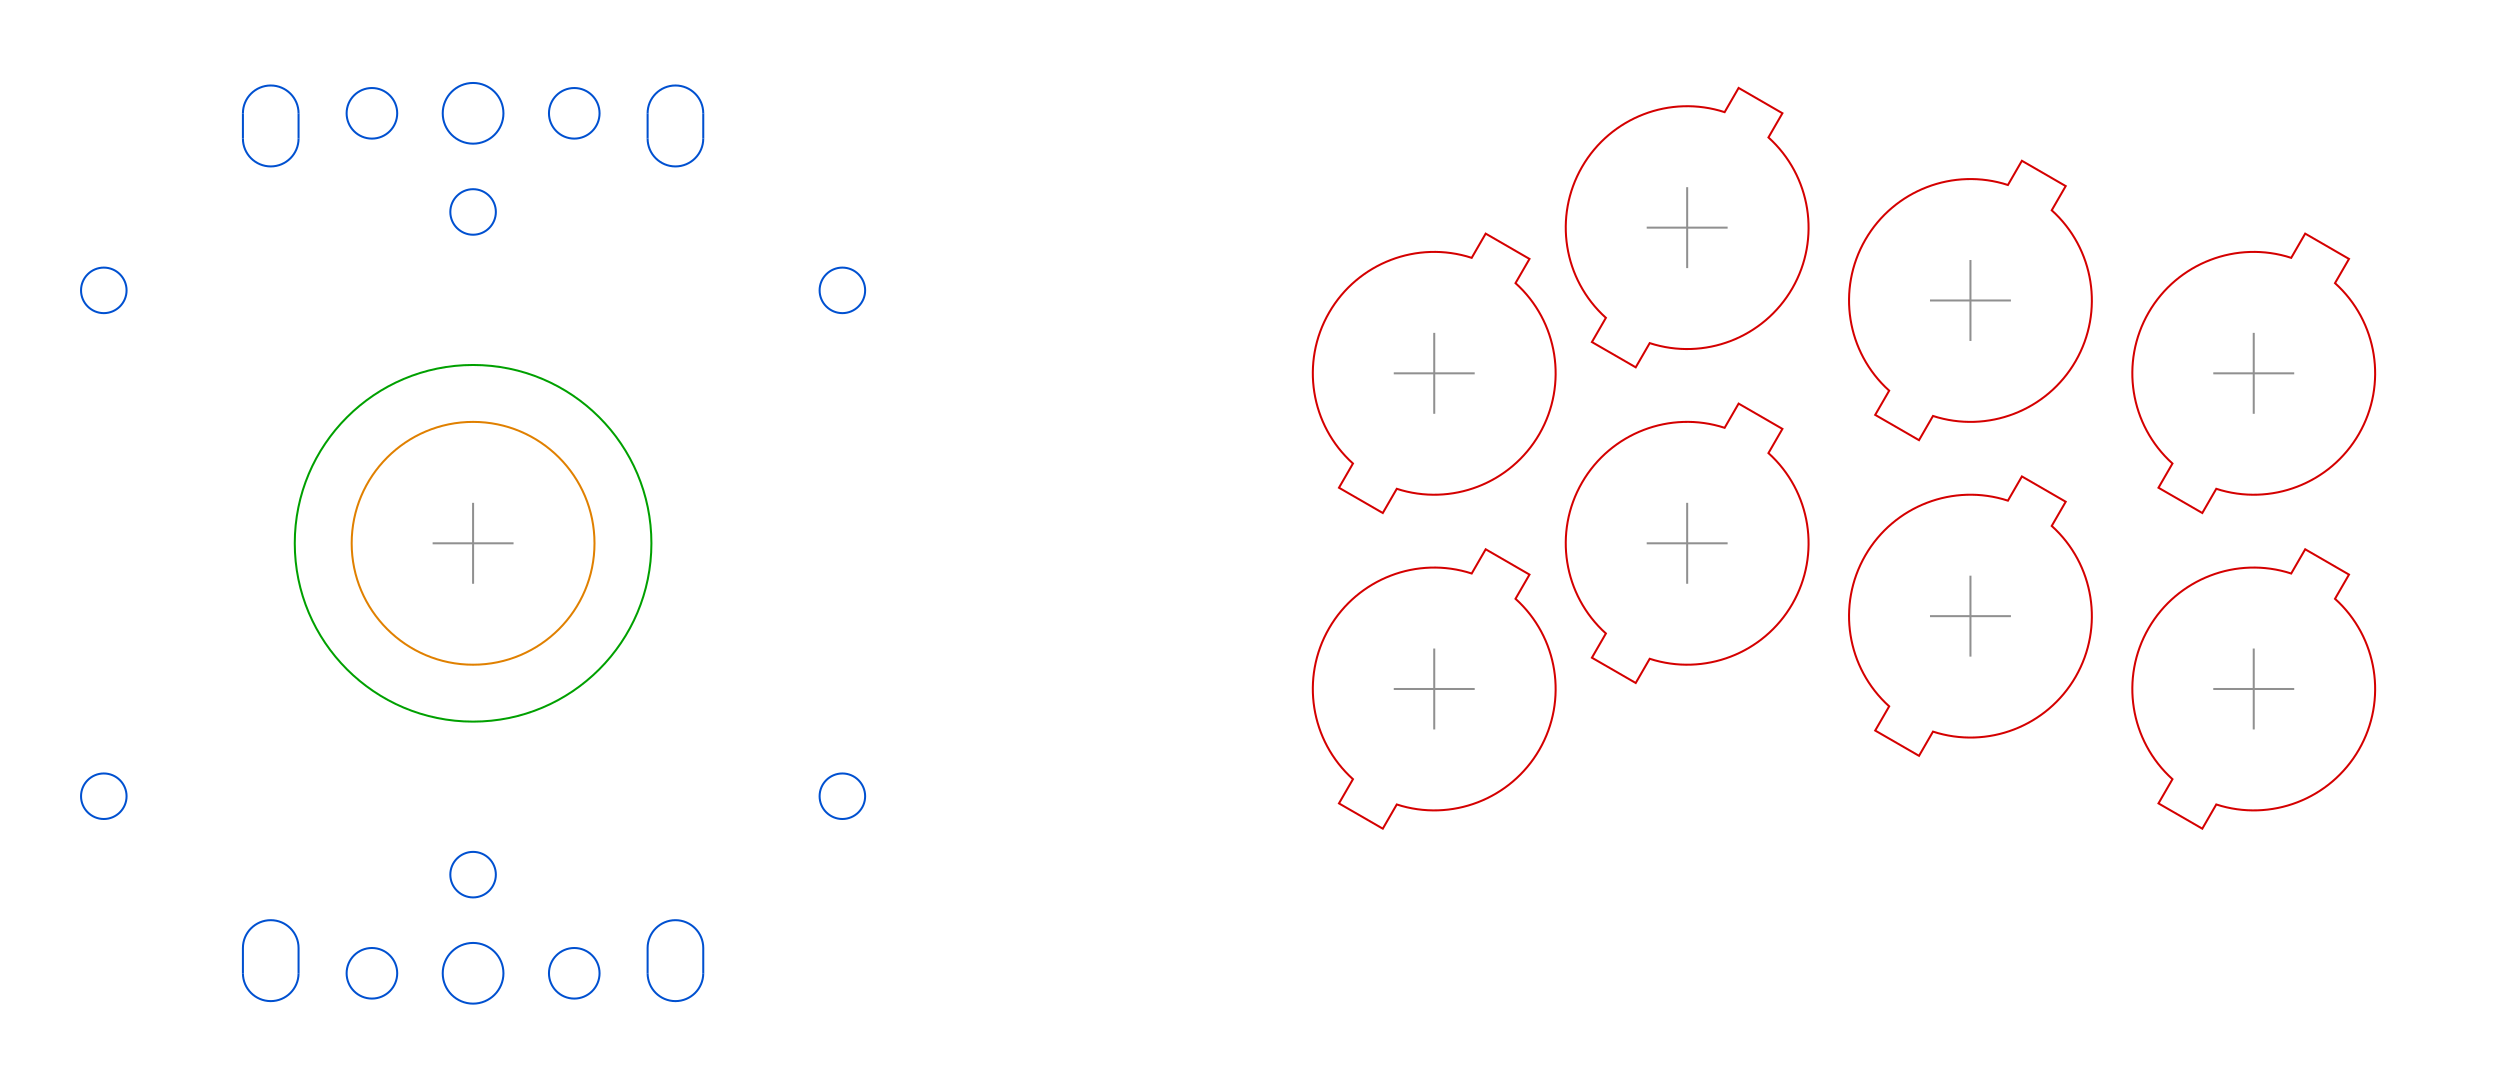
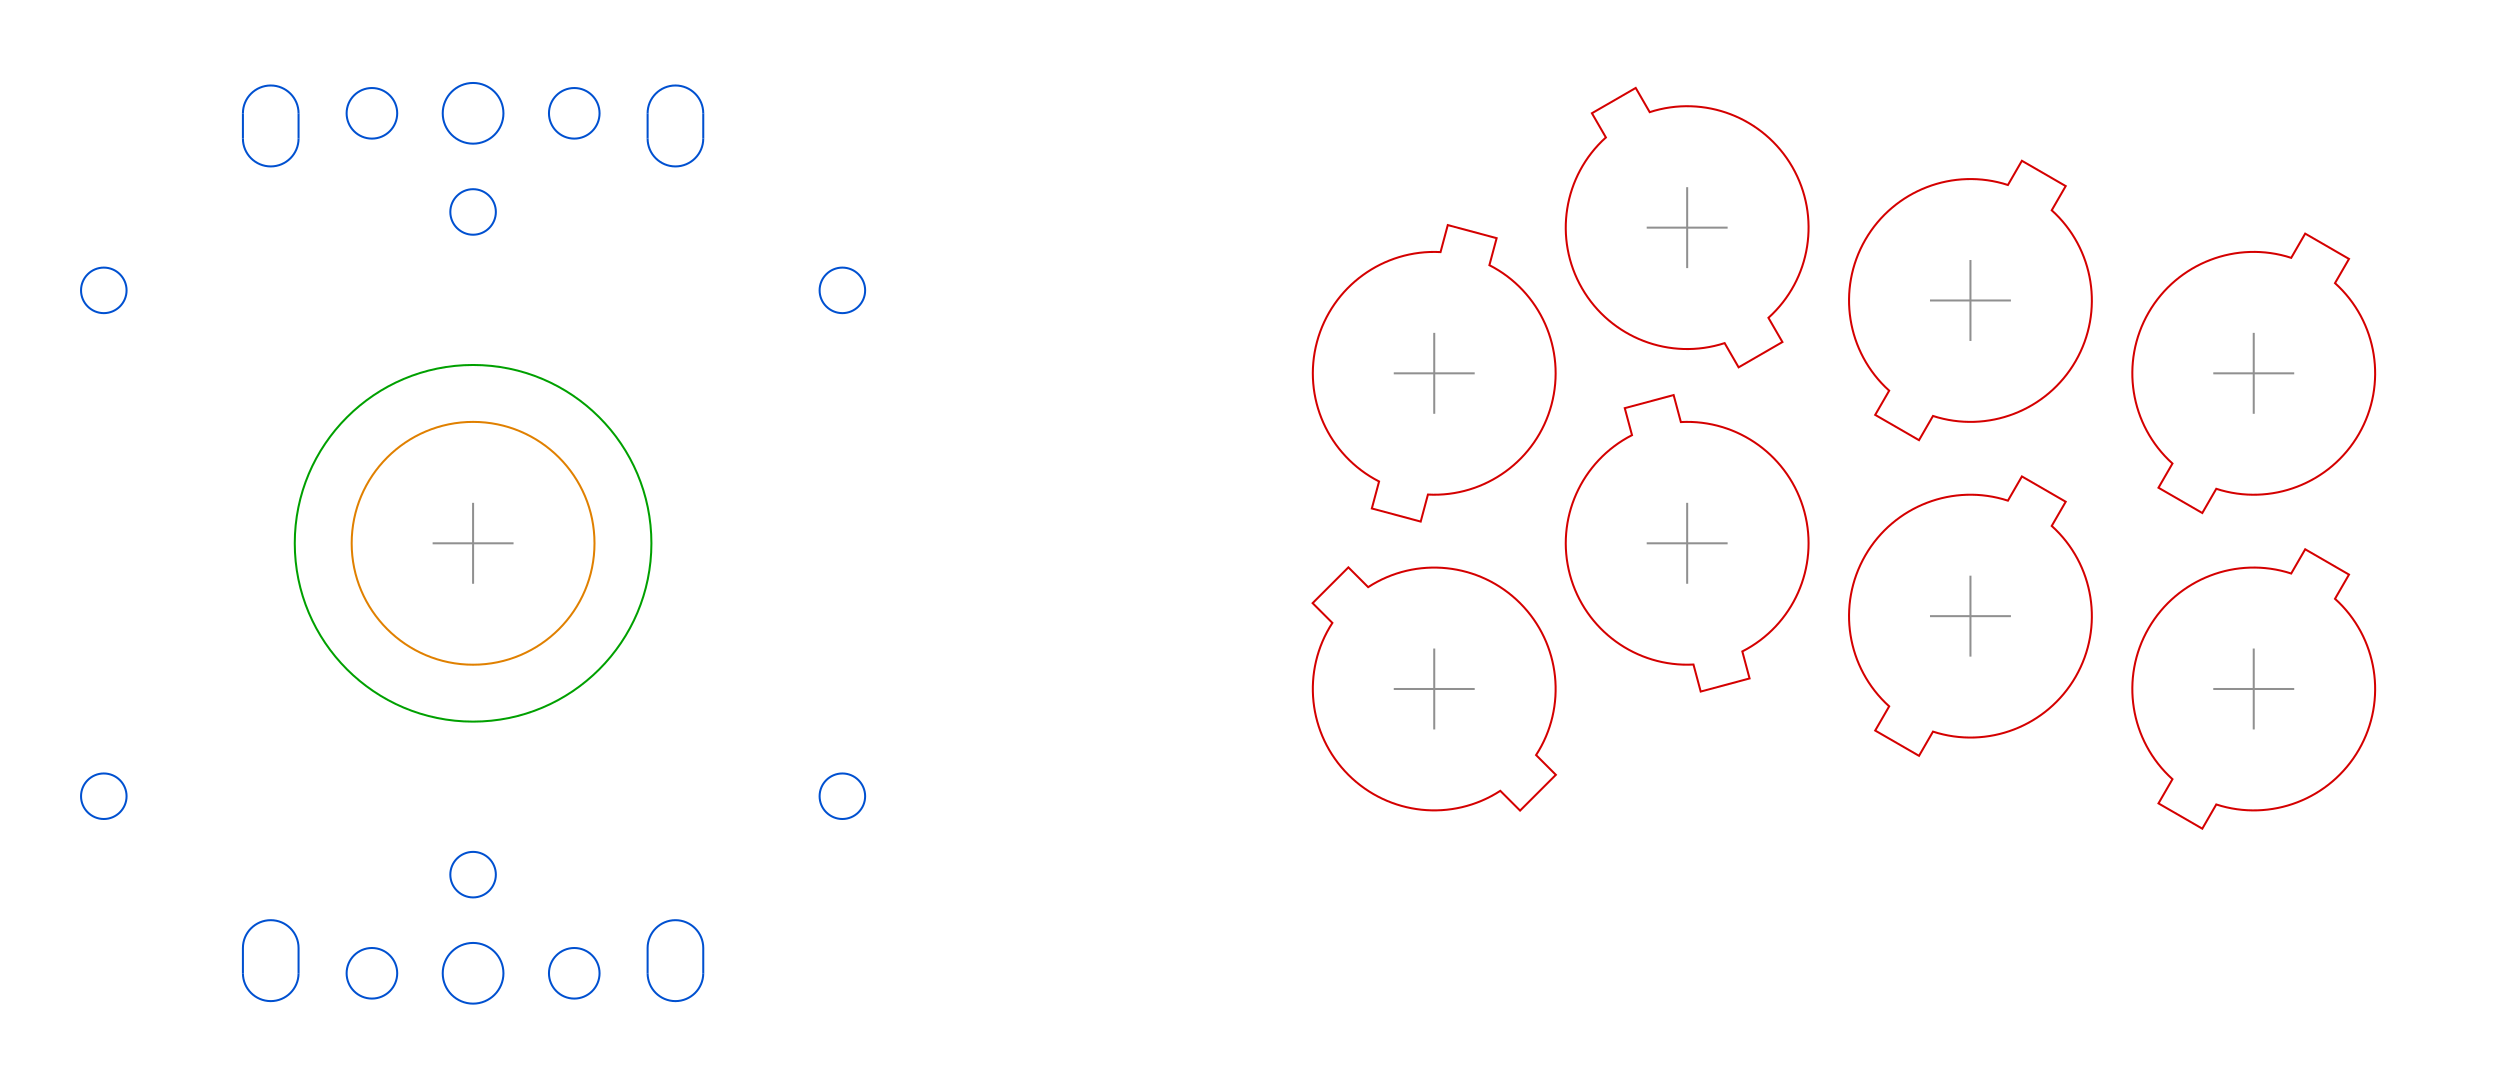
<svg xmlns="http://www.w3.org/2000/svg" version="1.1" width="247.1mm" height="107.2mm" viewBox="0 0 247.08 107.2">
  <g id="BUTTONS" fill="none" stroke="#d40000" stroke-width="0.2">
-     <path d="M 145.453 56.685 A 12 12 0 0 0 133.717 77.014 L 132.335 79.407 L 136.665 81.907 L 138.047 79.514 A 12 12 0 0 0 149.783 59.185 L 151.165 56.792 L 146.835 54.292 L 145.453 56.685 Z" />
-     <path d="M 145.453 25.485 A 12 12 0 0 0 133.717 45.814 L 132.335 48.207 L 136.665 50.707 L 138.047 48.314 A 12 12 0 0 0 149.783 27.985 L 151.165 25.592 L 146.835 23.092 L 145.453 25.485 Z" />
-     <path d="M 170.453 42.285 A 12 12 0 0 0 158.717 62.614 L 157.335 65.007 L 161.665 67.507 L 163.047 65.114 A 12 12 0 0 0 174.783 44.785 L 176.165 42.392 L 171.835 39.892 L 170.453 42.285 Z" />
-     <path d="M 170.453 11.085 A 12 12 0 0 0 158.717 31.414 L 157.335 33.807 L 161.665 36.307 L 163.047 33.914 A 12 12 0 0 0 174.783 13.585 L 176.165 11.192 L 171.835 8.692 L 170.453 11.085 Z" />
+     <path d="M 131.683 61.568 A 12 12 0 0 0 148.281 78.166 L 150.235 80.12 L 153.771 76.585 L 151.817 74.631 A 12 12 0 0 0 135.219 58.033 L 133.265 56.079 L 129.729 59.614 L 131.683 61.568 Z" />
+     <path d="M 142.373 24.916 A 12 12 0 0 0 136.298 47.589 L 135.582 50.258 L 140.412 51.553 L 141.127 48.883 A 12 12 0 0 0 147.202 26.21 L 147.918 23.541 L 143.088 22.247 L 142.373 24.916 Z" />
+     <path d="M 161.298 43.01 A 12 12 0 0 0 167.373 65.683 L 168.088 68.353 L 172.918 67.058 L 172.202 64.389 A 12 12 0 0 0 166.127 41.716 L 165.412 39.047 L 160.582 40.341 L 161.298 43.01 Z" />
+     <path d="M 158.717 13.585 A 12 12 0 0 0 170.453 33.914 L 171.835 36.307 L 176.165 33.807 L 174.783 31.414 A 12 12 0 0 0 163.047 11.085 L 161.665 8.692 L 157.335 11.192 L 158.717 13.585 Z" />
    <path d="M 198.453 49.485 A 12 12 0 0 0 186.717 69.814 L 185.335 72.207 L 189.665 74.707 L 191.047 72.314 A 12 12 0 0 0 202.783 51.985 L 204.165 49.592 L 199.835 47.092 L 198.453 49.485 Z" />
    <path d="M 198.453 18.285 A 12 12 0 0 0 186.717 38.614 L 185.335 41.007 L 189.665 43.507 L 191.047 41.114 A 12 12 0 0 0 202.783 20.785 L 204.165 18.392 L 199.835 15.892 L 198.453 18.285 Z" />
    <path d="M 226.453 56.685 A 12 12 0 0 0 214.717 77.014 L 213.335 79.407 L 217.665 81.907 L 219.047 79.514 A 12 12 0 0 0 230.783 59.185 L 232.165 56.792 L 227.835 54.292 L 226.453 56.685 Z" />
    <path d="M 226.453 25.485 A 12 12 0 0 0 214.717 45.814 L 213.335 48.207 L 217.665 50.707 L 219.047 48.314 A 12 12 0 0 0 230.783 27.985 L 232.165 25.592 L 227.835 23.092 L 226.453 25.485 Z" />
  </g>
  <g id="JOYSTICK_BORE_24" fill="none" stroke="#e08000" stroke-width="0.2">
    <circle cx="46.75" cy="53.7" r="12" />
  </g>
  <g id="JOYSTICK_BORE_35.25" fill="none" stroke="#00a000" stroke-width="0.2">
    <circle cx="46.75" cy="53.7" r="17.625" />
  </g>
  <g id="GL_PLATE_HOLES" fill="none" stroke="#0050d0" stroke-width="0.2">
    <circle cx="46.75" cy="11.2" r="3" />
    <circle cx="46.75" cy="96.2" r="3" />
    <circle cx="56.75" cy="11.2" r="2.5" />
    <circle cx="56.75" cy="96.2" r="2.5" />
    <circle cx="36.75" cy="11.2" r="2.5" />
    <circle cx="36.75" cy="96.2" r="2.5" />
    <circle cx="46.75" cy="20.95" r="2.25" />
    <circle cx="46.75" cy="86.45" r="2.25" />
    <circle cx="83.25" cy="28.7" r="2.25" />
    <circle cx="83.25" cy="78.7" r="2.25" />
    <circle cx="10.25" cy="28.7" r="2.25" />
    <circle cx="10.25" cy="78.7" r="2.25" />
    <line x1="64" y1="13.7" x2="64" y2="11.2" />
    <line x1="69.5" y1="13.7" x2="69.5" y2="11.2" />
    <path d="M 69.5 11.2 A 2.75 2.75 0 0 0 64 11.2" />
    <path d="M 64 13.7 A 2.75 2.75 0 0 0 69.5 13.7" />
    <line x1="69.5" y1="93.7" x2="69.5" y2="96.2" />
    <line x1="64" y1="93.7" x2="64" y2="96.2" />
    <path d="M 64 96.2 A 2.75 2.75 0 0 0 69.5 96.2" />
    <path d="M 69.5 93.7 A 2.75 2.75 0 0 0 64 93.7" />
    <line x1="24" y1="13.7" x2="24" y2="11.2" />
    <line x1="29.5" y1="13.7" x2="29.5" y2="11.2" />
    <path d="M 29.5 11.2 A 2.75 2.75 0 0 0 24 11.2" />
    <path d="M 24 13.7 A 2.75 2.75 0 0 0 29.5 13.7" />
    <line x1="29.5" y1="93.7" x2="29.5" y2="96.2" />
    <line x1="24" y1="93.7" x2="24" y2="96.2" />
    <path d="M 24 96.2 A 2.75 2.75 0 0 0 29.5 96.2" />
    <path d="M 29.5 93.7 A 2.75 2.75 0 0 0 24 93.7" />
  </g>
  <g id="REFERENCE" fill="none" stroke="#909090" stroke-width="0.2">
    <line x1="42.75" y1="53.7" x2="50.75" y2="53.7" />
    <line x1="46.75" y1="57.7" x2="46.75" y2="49.7" />
    <line x1="137.75" y1="68.1" x2="145.75" y2="68.1" />
    <line x1="141.75" y1="72.1" x2="141.75" y2="64.1" />
    <line x1="137.75" y1="36.9" x2="145.75" y2="36.9" />
    <line x1="141.75" y1="40.9" x2="141.75" y2="32.9" />
    <line x1="162.75" y1="53.7" x2="170.75" y2="53.7" />
    <line x1="166.75" y1="57.7" x2="166.75" y2="49.7" />
    <line x1="162.75" y1="22.5" x2="170.75" y2="22.5" />
    <line x1="166.75" y1="26.5" x2="166.75" y2="18.5" />
    <line x1="190.75" y1="60.9" x2="198.75" y2="60.9" />
    <line x1="194.75" y1="64.9" x2="194.75" y2="56.9" />
    <line x1="190.75" y1="29.7" x2="198.75" y2="29.7" />
    <line x1="194.75" y1="33.7" x2="194.75" y2="25.7" />
    <line x1="218.75" y1="68.1" x2="226.75" y2="68.1" />
    <line x1="222.75" y1="72.1" x2="222.75" y2="64.1" />
    <line x1="218.75" y1="36.9" x2="226.75" y2="36.9" />
    <line x1="222.75" y1="40.9" x2="222.75" y2="32.9" />
  </g>
</svg>
